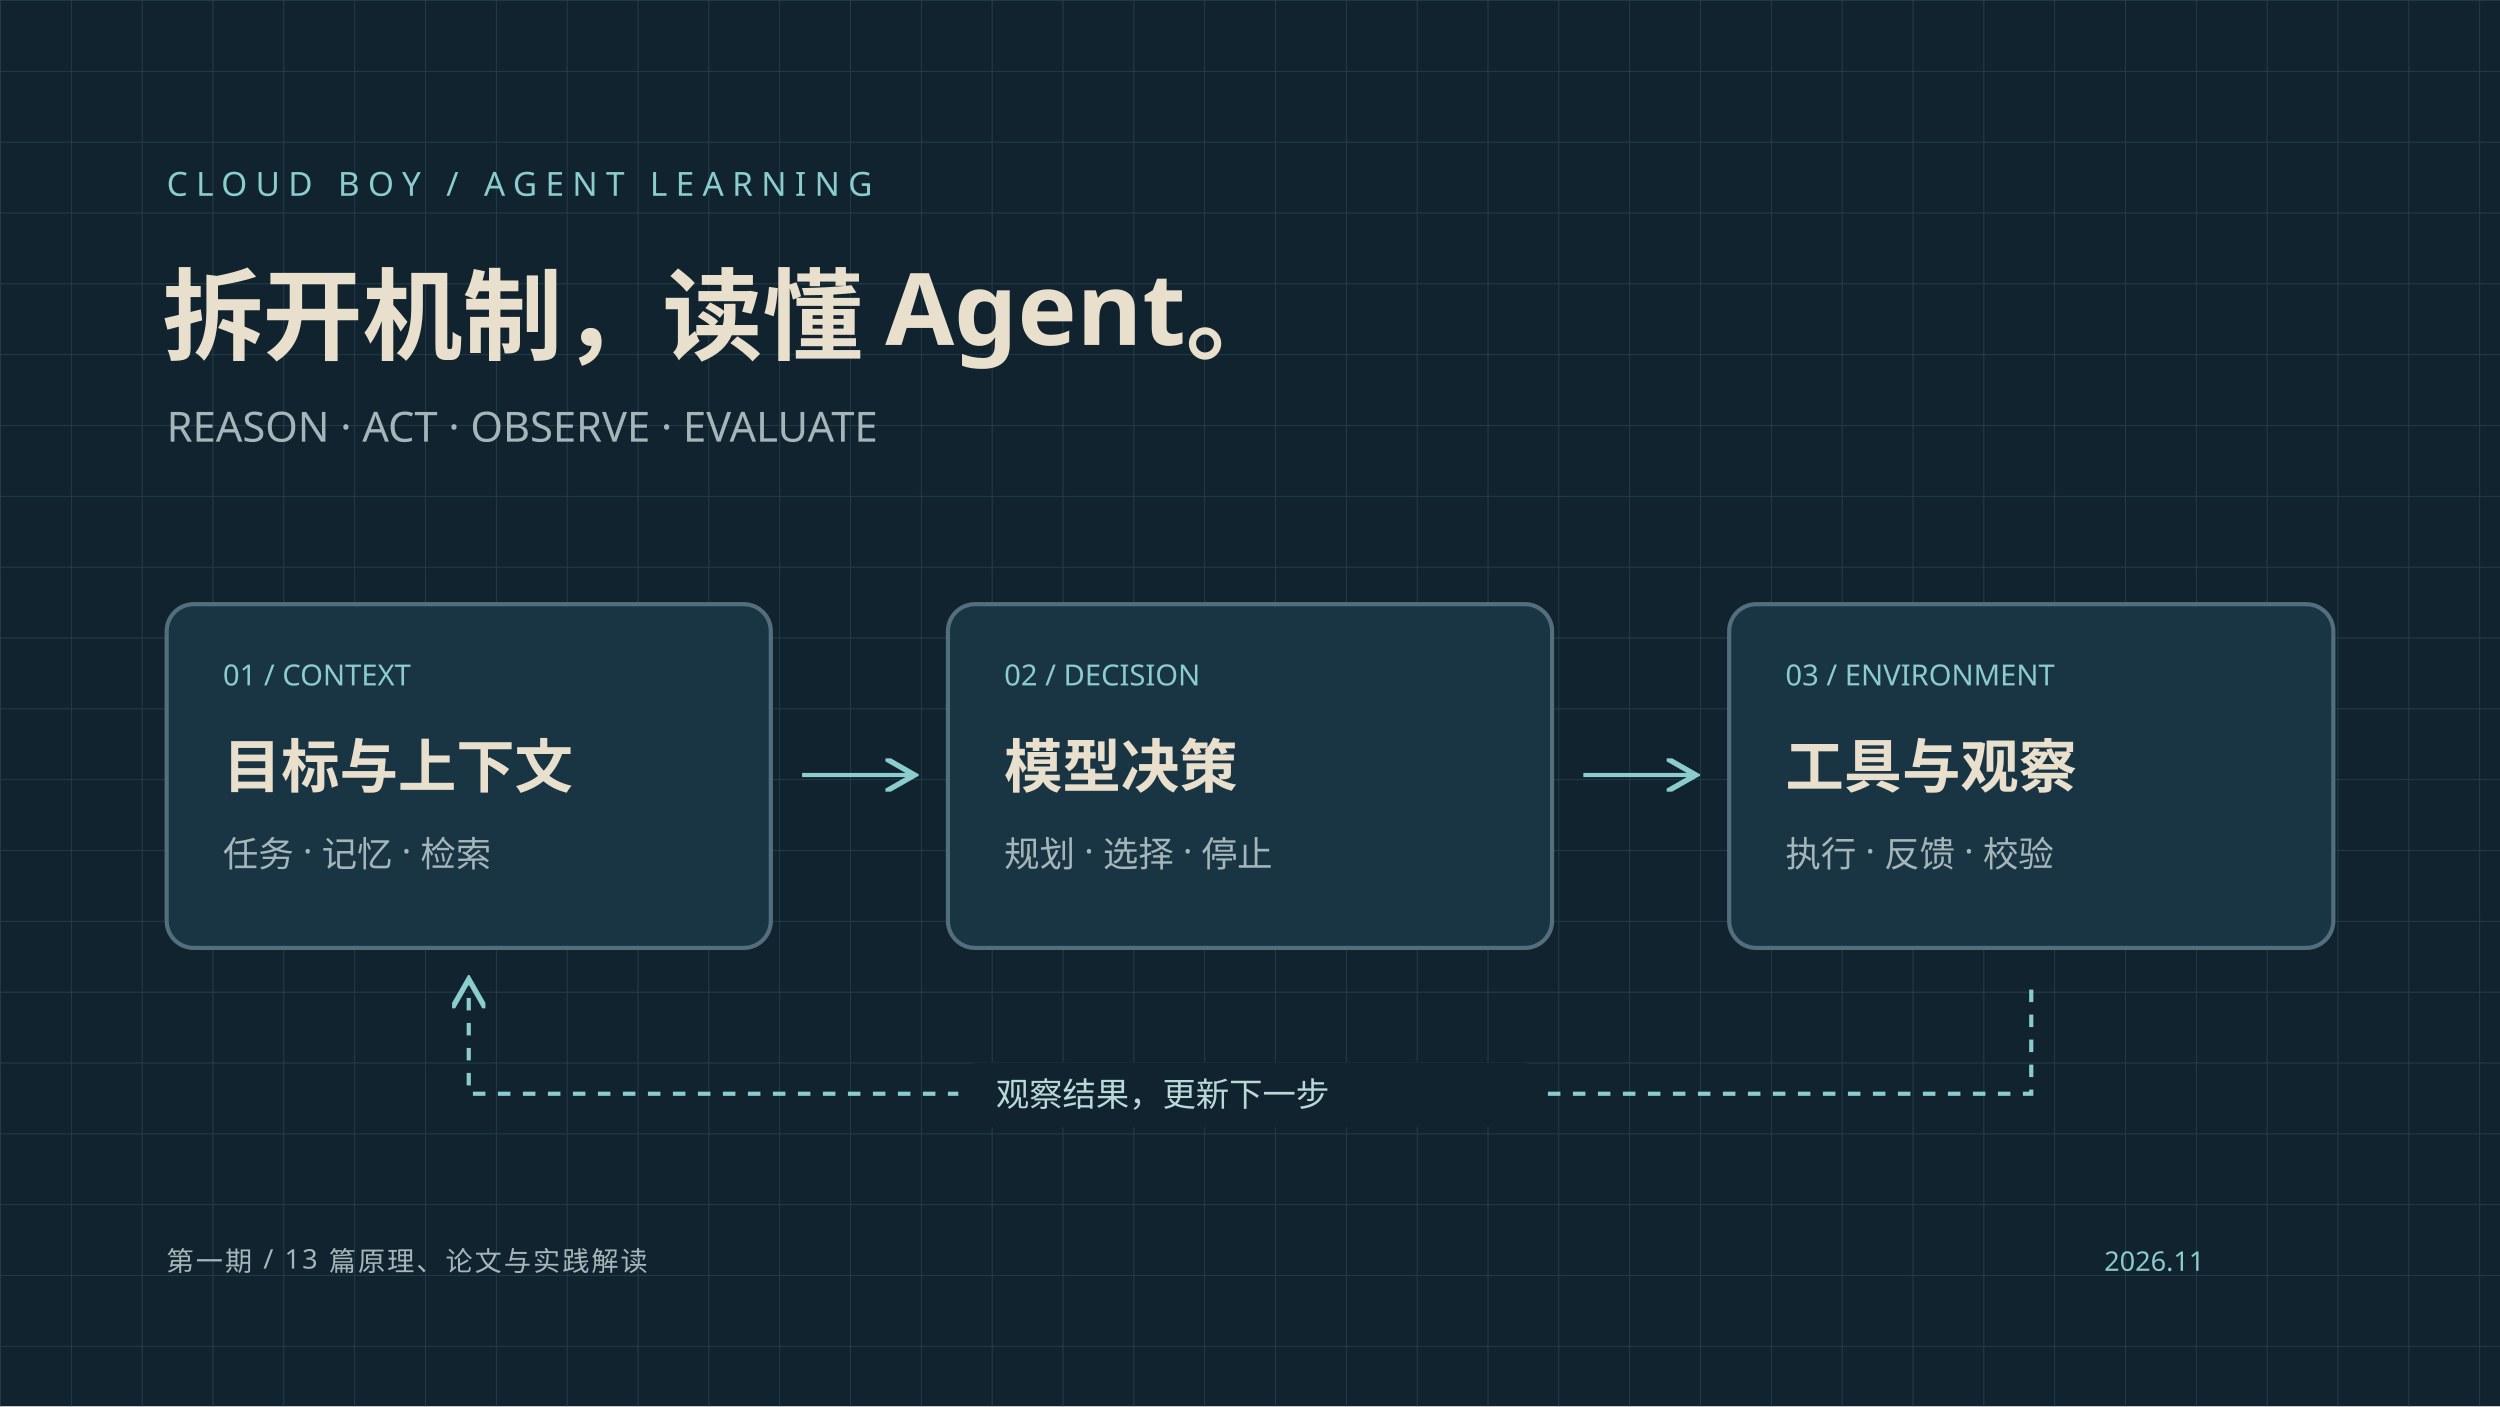
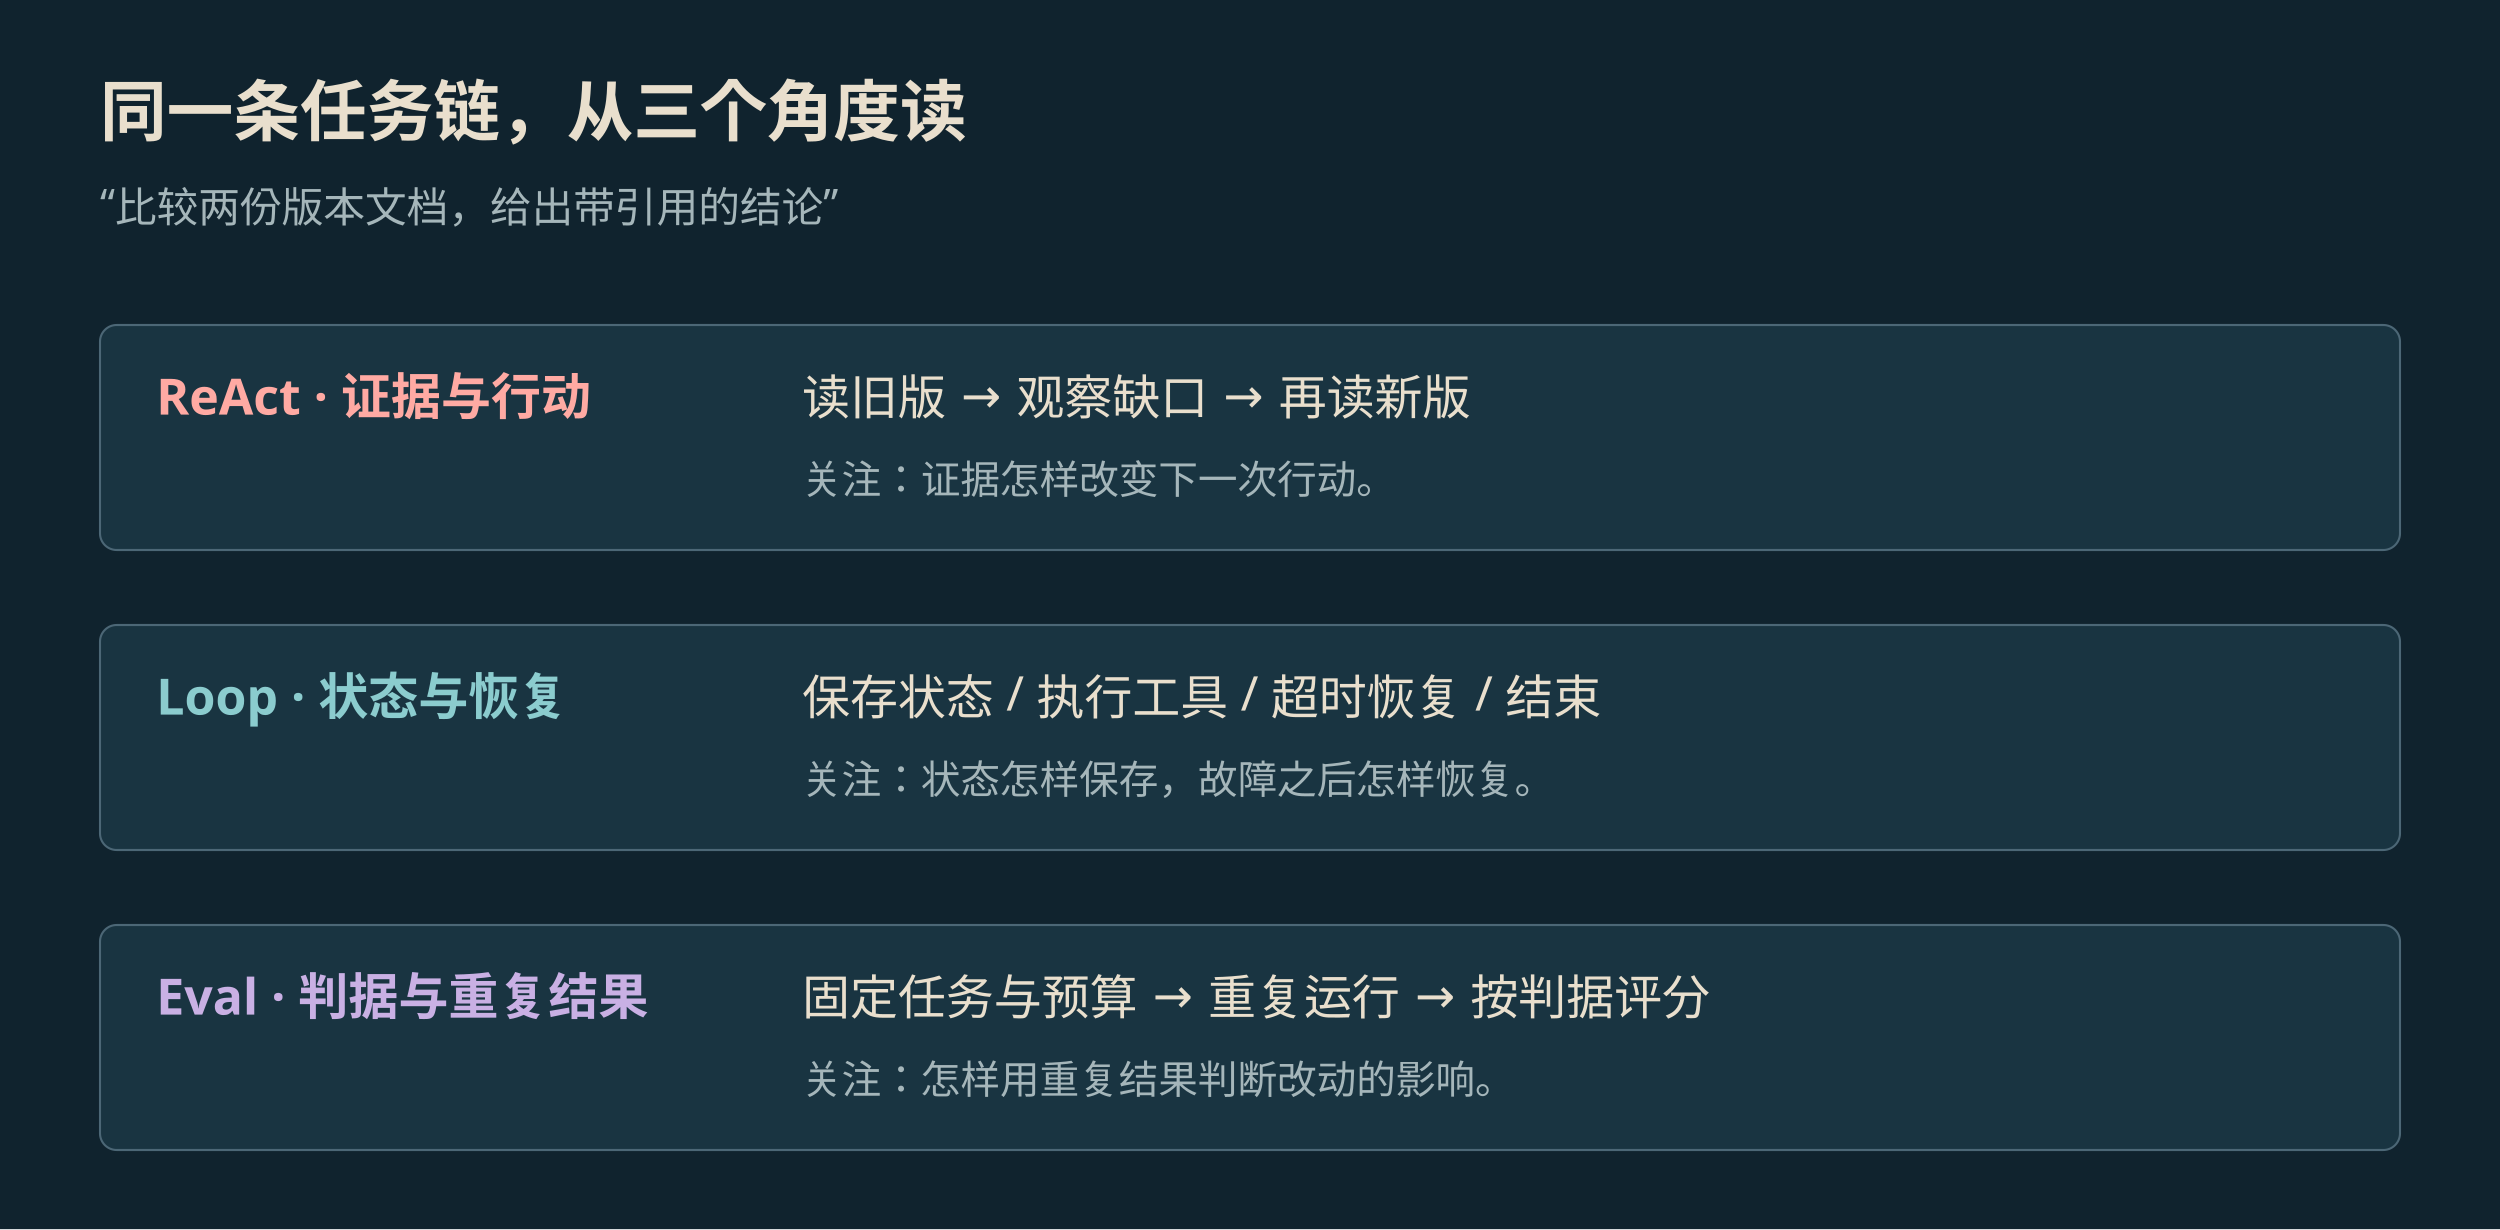
- <svg xmlns="http://www.w3.org/2000/svg" width="1200" height="675" viewBox="0 0 1200 675" role="img" aria-labelledby="title desc">
+ <svg xmlns="http://www.w3.org/2000/svg" width="1200" height="590" viewBox="0 0 1200 590" role="img" aria-labelledby="title desc">
  <defs>
-     <pattern id="grid" width="34" height="34" patternUnits="userSpaceOnUse">
-       <path d="M34 0H0V34" fill="none" stroke="#28424f" stroke-width=".7" />
-     </pattern>
-     <marker id="arrow" markerWidth="8" markerHeight="8" refX="6" refY="4" orient="auto">
-       <path d="m0 0 7 4-7 4" fill="none" stroke="#8bccce" stroke-width="1.3" />
+     <marker id="arrow" markerWidth="9" markerHeight="9" refX="7" refY="4" orient="auto">
+       <path d="m1 1 6 3-6 3" fill="none" stroke="#8bccce" stroke-width="1.5" />
    </marker>
  </defs>
-   <path fill="#10232e" d="M0 0h1200v675H0z" />
-   <path fill="url(#grid)" d="M0 0h1200v675H0z" />
+   <rect width="1200" height="590" fill="#10232e" />
  <g font-family="Segoe UI,Microsoft YaHei,sans-serif">
-     <text x="80" y="94" fill="#8bccce" font-size="16" letter-spacing="4">CLOUD BOY / AGENT LEARNING</text>
-     <text x="78" y="169" fill="#e9dfcd" font-size="48" font-weight="650">拆开机制，读懂 Agent。</text>
-     <text x="80" y="212" fill="#a5b6ba" font-size="20">REASON · ACT · OBSERVE · EVALUATE</text>
-     <g fill="#193543" stroke="#536f7d" stroke-width="2">
-       <rect x="80" y="290" width="290" height="165" rx="13" />
-       <rect x="455" y="290" width="290" height="165" rx="13" />
-       <rect x="830" y="290" width="290" height="165" rx="13" />
+     <text x="48" y="65" fill="#e9dfcd" font-size="32" font-weight="650">同一条任务链，从三个角度读</text>
+     <text x="48" y="105" fill="#a5b6ba" font-size="20">“比较两份版本文档，给出带引用的结论”</text>
+     <g fill="#193441" stroke="#4c6776">
+       <rect x="48" y="156" width="1104" height="108" rx="8" />
+       <rect x="48" y="300" width="1104" height="108" rx="8" />
+       <rect x="48" y="444" width="1104" height="108" rx="8" />
    </g>
-     <g fill="#8bccce" font-size="14">
-       <text x="107" y="329">01 / CONTEXT</text>
-       <text x="482" y="329">02 / DECISION</text>
-       <text x="857" y="329">03 / ENVIRONMENT</text>
+     <g font-size="24" font-weight="600">
+       <text x="75" y="199" fill="#ffaaa3">ReAct · 证据与行动</text>
+       <text x="75" y="343" fill="#8bccce">Loop · 状态与恢复</text>
+       <text x="75" y="487" fill="#c9b0e4">Eval · 判据与重复结果</text>
    </g>
-     <g fill="#e9dfcd" font-size="28" font-weight="600">
-       <text x="107" y="378">目标与上下文</text>
-       <text x="482" y="378">模型决策</text>
-       <text x="857" y="378">工具与观察</text>
+     <g fill="#e9dfcd" font-size="23">
+       <text x="385" y="199">读旧版 → 观察缺口 → 再读新版</text>
+       <text x="385" y="343">保存状态 / 执行工具 / 超时恢复 / 结束</text>
+       <text x="385" y="487">固定任务与预算 → 重复运行 → 按判据评分</text>
    </g>
-     <g fill="#a5b6ba" font-size="17">
-       <text x="107" y="416">任务 · 记忆 · 检索</text>
-       <text x="482" y="416">规划 · 选择 · 停止</text>
-       <text x="857" y="416">执行 · 反馈 · 校验</text>
+     <g fill="#a5b6ba" font-size="19">
+       <text x="385" y="237">关注：证据怎样改变下一次行动。</text>
+       <text x="385" y="381">关注：状态怎样保存，故障之后怎样恢复。</text>
+       <text x="385" y="525">关注：怎样用重复结果判断改动的影响。</text>
    </g>
-     <g fill="none" stroke="#8bccce" stroke-width="2" marker-end="url(#arrow)">
-       <path d="M385 372h52" />
-       <path d="M760 372h52" />
-       <path d="M975 475v50H225v-53" stroke-dasharray="6 6" />
-     </g>
-     <rect x="460" y="510" width="280" height="31" rx="10" fill="#10232e" />
-     <text x="478" y="531" fill="#b9d8d8" font-size="16">观察结果，更新下一步</text>
-     <text x="80" y="610" fill="#a5b6ba" font-size="13" letter-spacing="1">第一期 / 13 篇原理、论文与实践解读</text>
-     <text x="1010" y="610" fill="#8bccce" font-size="13">2026.11</text>
  </g>
</svg>
